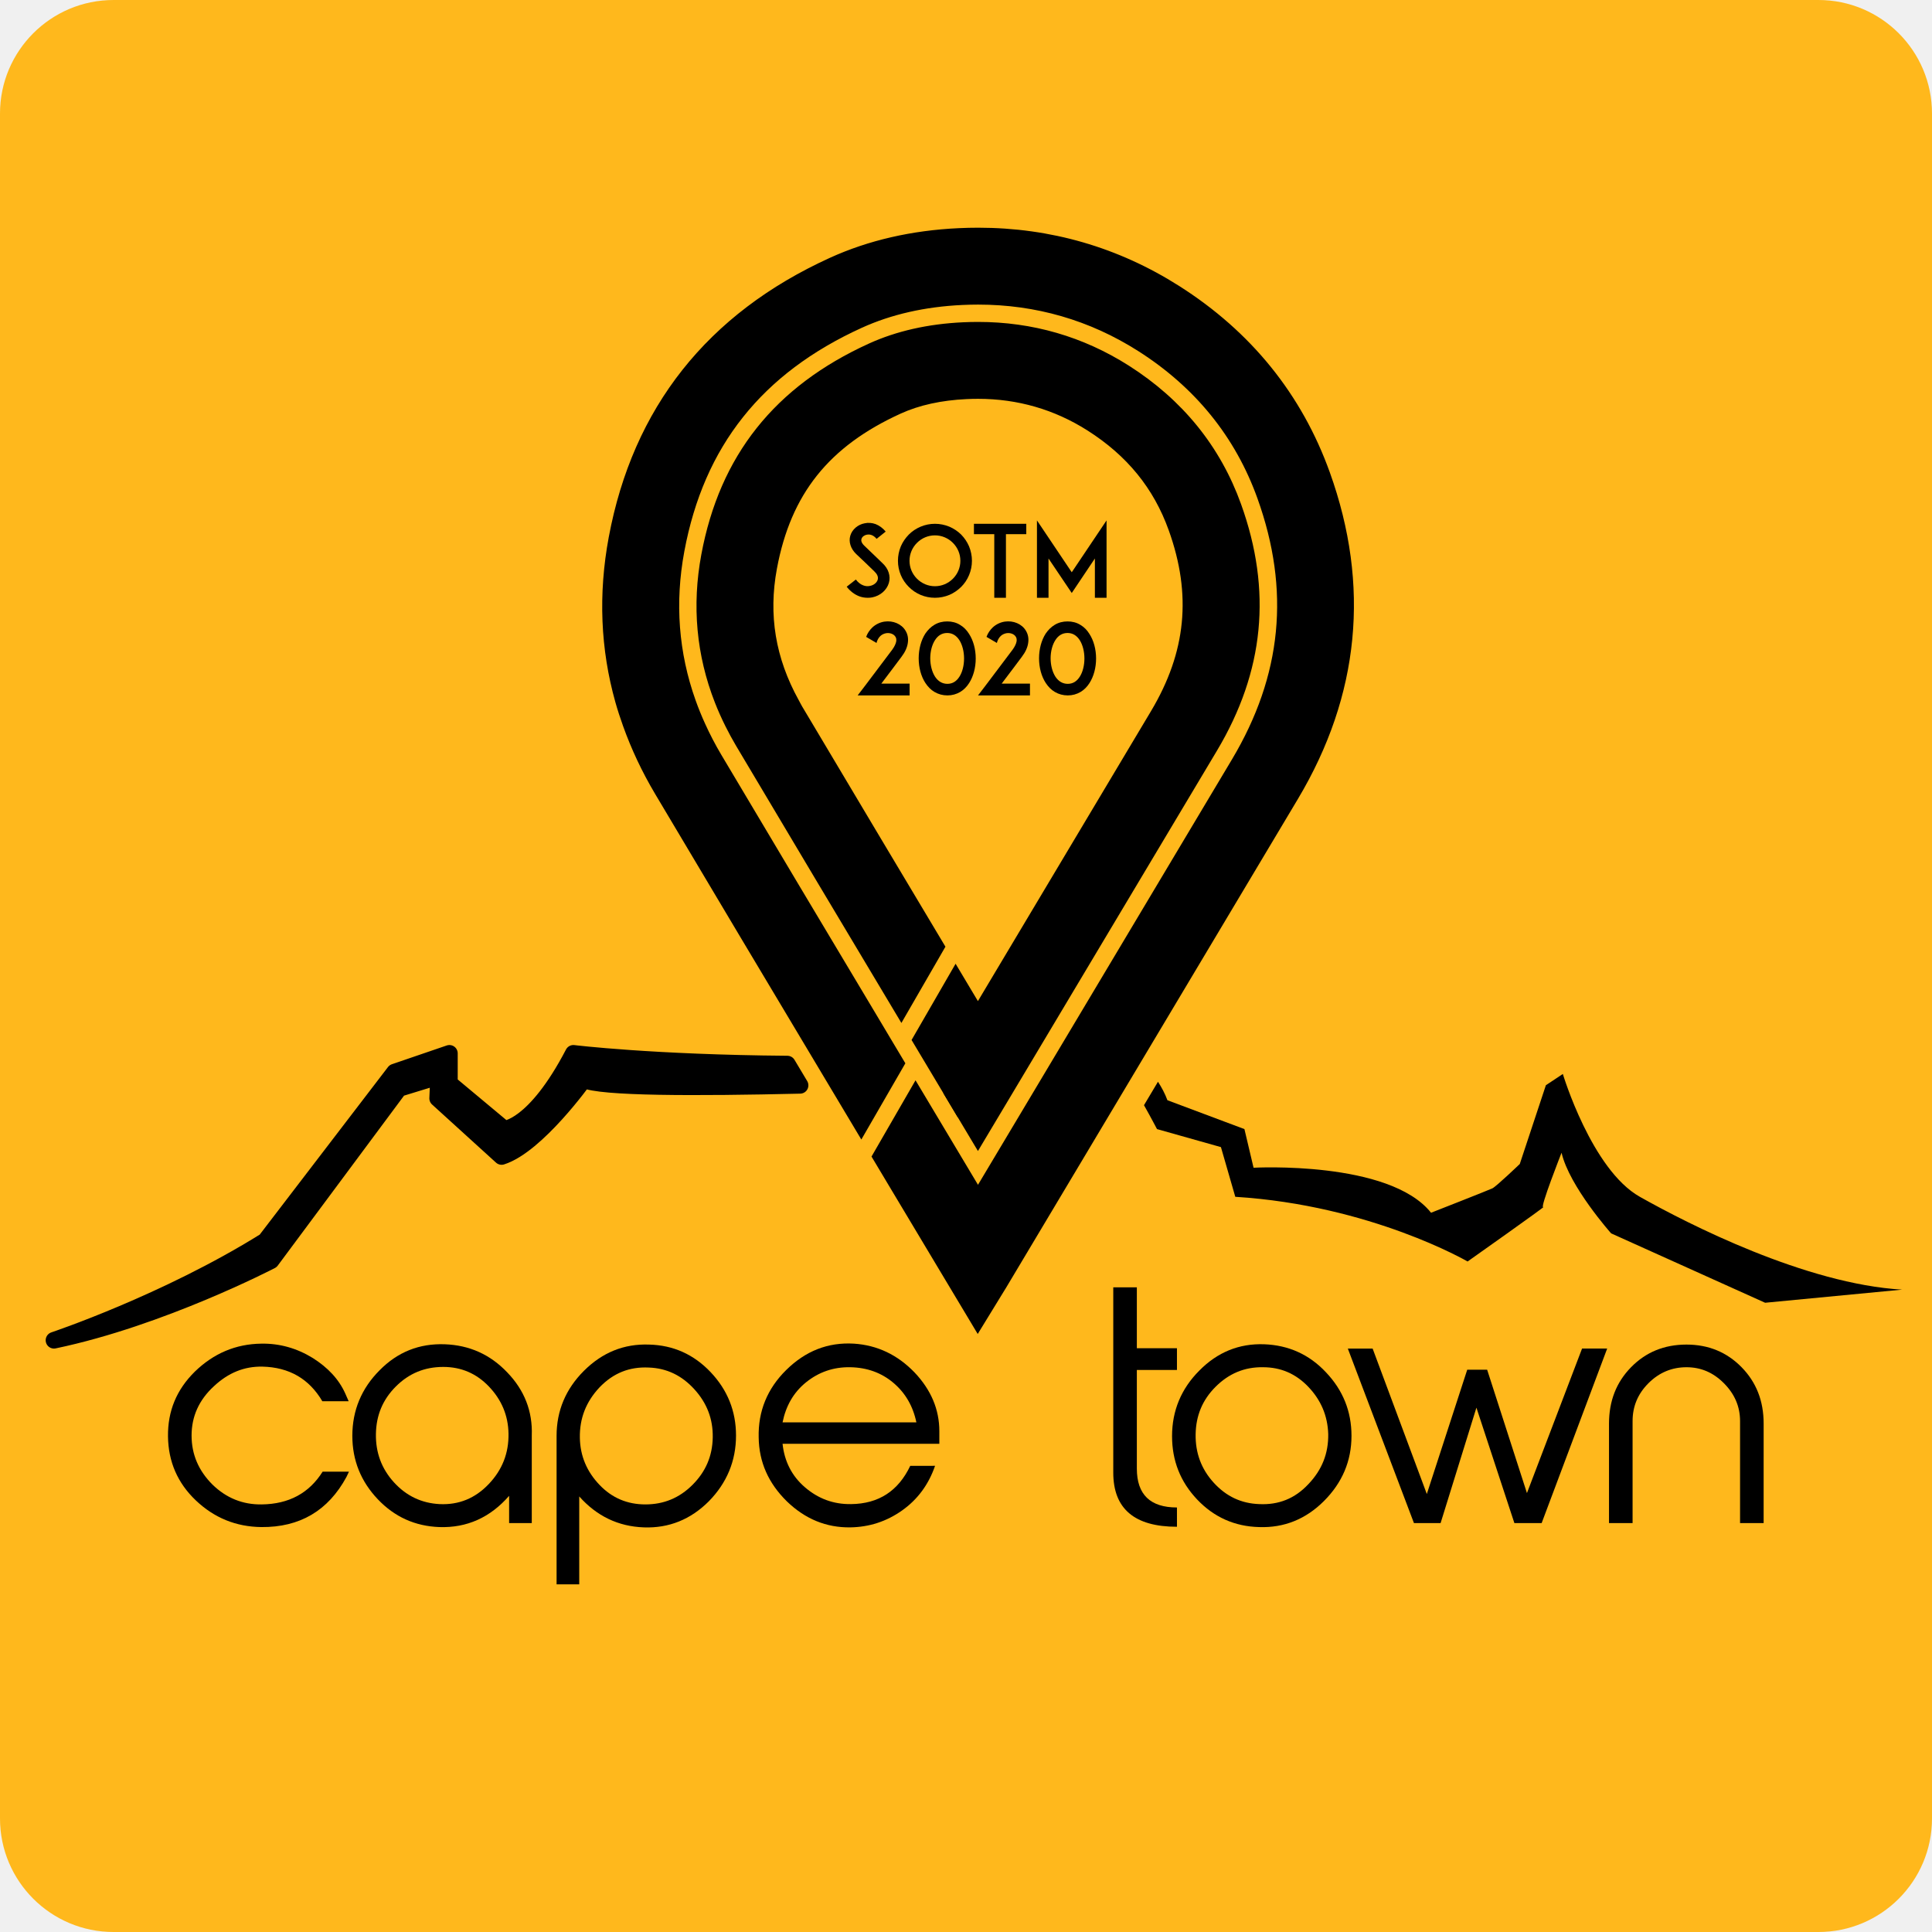
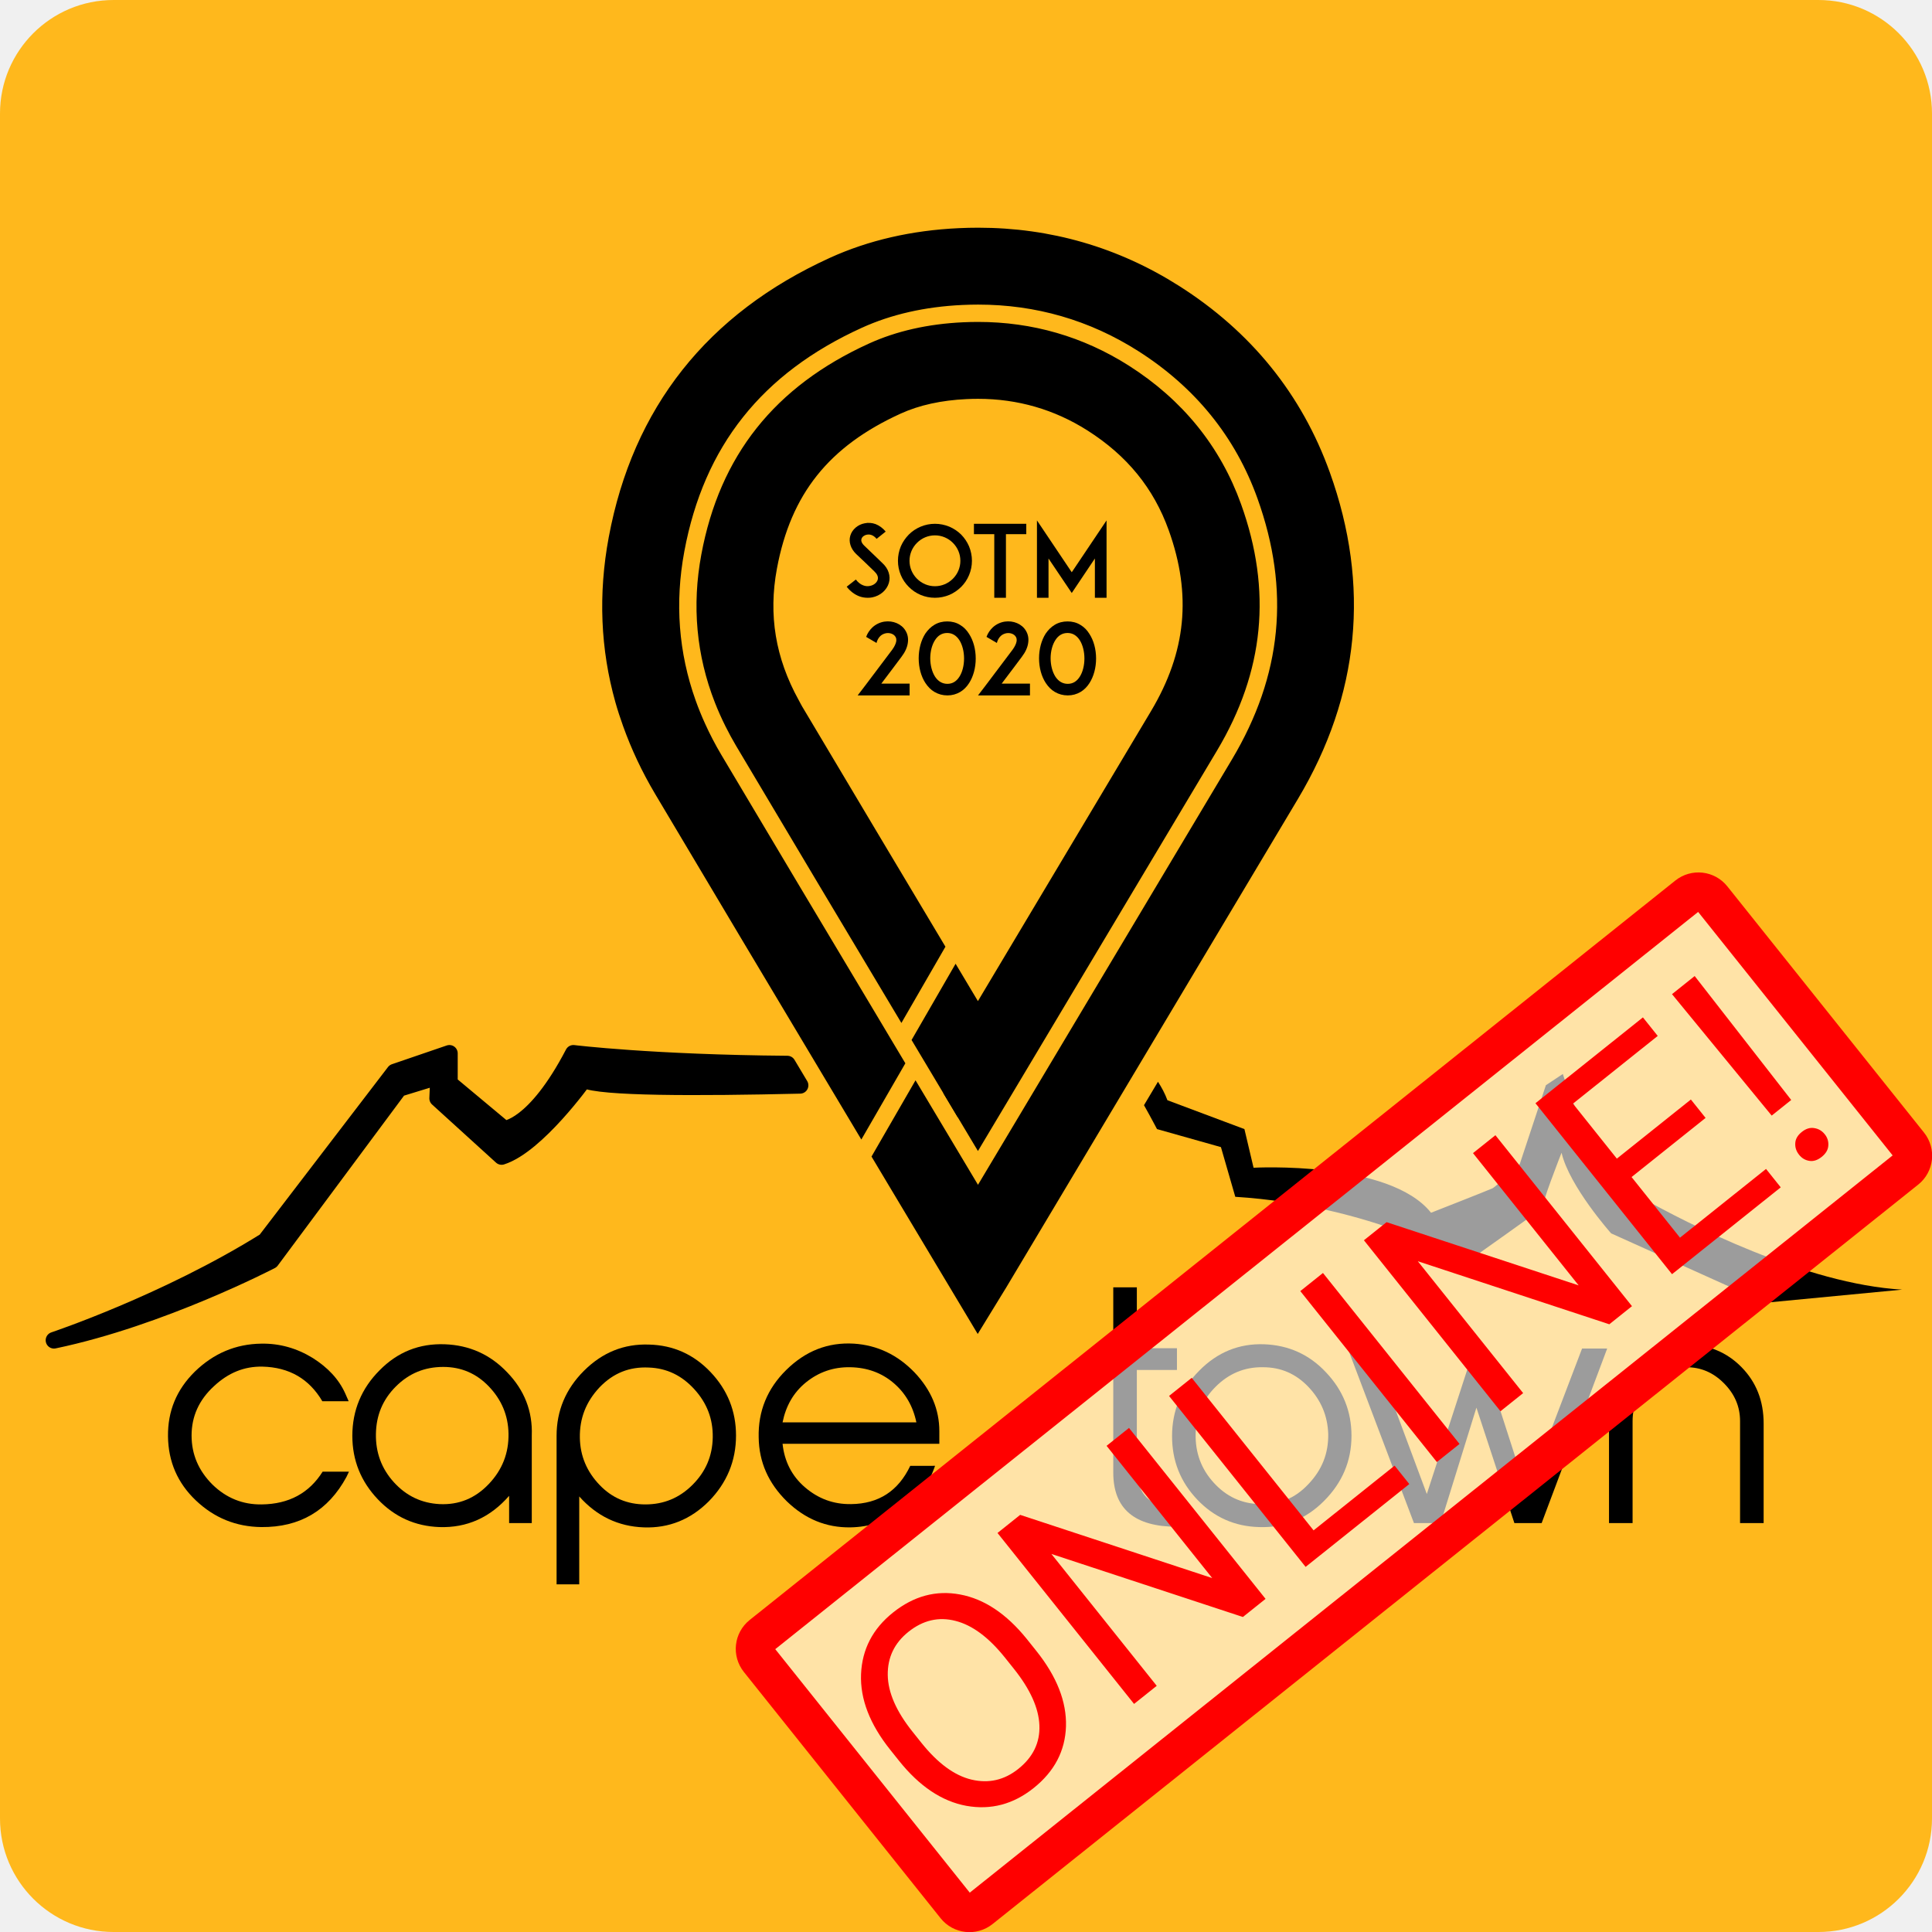
<svg xmlns="http://www.w3.org/2000/svg" viewBox="0 0 310 310" height="310" width="310" xml:space="preserve" id="svg815" version="1.1">
  <defs id="defs819">
    <clipPath id="clipPath833" clipPathUnits="userSpaceOnUse">
      <path id="path831" d="M 0,288 H 560.001 V 0 H 0 Z" />
    </clipPath>
  </defs>
  <g transform="matrix(1.333333,0,0,-1.333333,-150.9979,331.0924)" id="g823">
    <rect style="fill:#ffb81c;fill-opacity:1;stroke-width:0.716" id="rect5915" width="232.5" height="232.5" x="113.248" y="-248.319" transform="scale(1,-1)" rx="13.666" />
    <g transform="translate(228.6748,114.1885)" id="g835">
      <path id="path837" style="fill:none;stroke:#000000;stroke-width:0.626;stroke-linecap:butt;stroke-linejoin:miter;stroke-miterlimit:10;stroke-dasharray:none;stroke-opacity:1" d="M 0,0 C 1.551,0.053 3.043,0.104 4.458,0.153 L 5.925,2.608 C 3.413,2.48 0.976,2.377 -1.373,2.298 Z" />
    </g>
    <g transform="translate(182.2495,121.5586)" id="g839">
      <path id="path841" style="fill:#000000;fill-opacity:1;fill-rule:nonzero;stroke:none" d="m 0,0 c -4.711,-9.027 -8.324,-9.115 -8.324,-9.115 l -6.595,5.504 V 0 l -6.597,-2.257 -15.547,-20.31 c -11.936,-7.448 -25.442,-11.961 -25.442,-11.961 12.935,2.705 26.126,9.581 26.126,9.581 l 15.394,20.717 4.765,1.461 -0.113,-2.648 7.695,-6.995 c 4.241,1.353 9.894,9.252 9.894,9.252 1.944,-0.997 13.577,-0.981 26.025,-0.691 l -1.53,2.559 C 9.412,-1.163 0,0 0,0" />
    </g>
    <g transform="translate(182.2495,121.5586)" id="g843">
      <path id="path845" style="fill:none;stroke:#000000;stroke-width:2;stroke-linecap:round;stroke-linejoin:round;stroke-miterlimit:11;stroke-dasharray:none;stroke-opacity:1" d="m 0,0 c -4.711,-9.027 -8.324,-9.115 -8.324,-9.115 l -6.595,5.504 V 0 l -6.597,-2.257 -15.547,-20.31 c -11.936,-7.448 -25.442,-11.961 -25.442,-11.961 12.935,2.705 26.126,9.581 26.126,9.581 l 15.394,20.717 4.765,1.461 -0.113,-2.648 7.695,-6.995 c 4.241,1.353 9.894,9.252 9.894,9.252 1.944,-0.997 13.577,-0.981 26.025,-0.691 l -1.53,2.559 C 9.412,-1.163 0,0 0,0 Z" />
    </g>
    <g transform="translate(310.5908,104.2939)" id="g847">
      <path id="path849" style="fill:#000000;fill-opacity:1;fill-rule:nonzero;stroke:none" d="m 0,0 c -5.812,3.272 -9.267,14.782 -9.267,14.782 l -2.041,-1.354 -3.141,-9.479 c 0,0 -2.826,-2.708 -3.298,-2.933 -0.471,-0.226 -7.381,-2.934 -7.381,-2.934 -5.025,6.319 -21.359,5.416 -21.359,5.416 l -1.099,4.651 -9.266,3.473 c -0.301,0.813 -0.703,1.557 -1.138,2.224 -0.561,-0.941 -1.122,-1.88 -1.683,-2.821 0.833,-1.471 1.565,-2.876 1.565,-2.876 L -50.413,5.98 -48.686,0 c 16.333,-1.016 27.956,-7.785 27.956,-7.785 0,0 9.58,6.769 9.108,6.544 -0.471,-0.226 2.199,6.545 2.199,6.545 C -8.48,1.241 -3.455,-4.4 -3.455,-4.4 l 18.531,-8.35 16.49,1.58 C 19.945,-10.493 5.811,-3.271 0,0" />
    </g>
    <g transform="translate(272.9287,191.3433)" id="g851">
      <path id="path853" style="fill:#000000;fill-opacity:1;fill-rule:nonzero;stroke:none" d="m 0,0 c -3.343,9.309 -9.393,16.794 -17.979,22.246 -7.267,4.613 -15.339,6.953 -23.991,6.953 -0.769,0 -1.545,-0.018 -2.323,-0.055 -5.608,-0.262 -10.77,-1.449 -15.344,-3.529 -14.645,-6.662 -23.533,-17.886 -26.418,-33.36 -1.261,-6.769 -0.99,-13.357 0.794,-19.692 0.268,-0.951 0.579,-1.895 0.915,-2.834 0.985,-2.751 2.251,-5.453 3.821,-8.095 6.887,-11.598 13.809,-23.176 20.731,-34.755 l 0.433,-0.724 1.665,-2.786 1.665,-2.786 4.868,8.431 c -0.886,1.483 -1.465,2.451 -1.465,2.451 -0.067,0.113 -0.133,0.224 -0.2,0.335 -0.555,0.93 -1.108,1.86 -1.663,2.789 -6.251,10.456 -12.502,20.912 -18.723,31.387 -0.734,1.236 -1.38,2.488 -1.955,3.753 -0.428,0.937 -0.811,1.882 -1.151,2.834 -2.072,5.802 -2.541,11.874 -1.375,18.134 2.379,12.765 9.438,21.655 21.578,27.177 3.585,1.63 7.697,2.564 12.22,2.775 0.647,0.031 1.29,0.046 1.927,0.046 7.012,0 13.55,-1.894 19.432,-5.628 6.955,-4.416 11.845,-10.452 14.534,-17.941 4.003,-11.146 2.989,-21.526 -3.099,-31.733 -8.393,-14.069 -16.793,-28.135 -25.193,-42.2 l -5.692,-9.528 c -0.547,0.915 -4.572,7.649 -7.511,12.565 l -4.867,-8.433 2.464,-4.121 c 1.813,-3.036 3.631,-6.069 5.483,-9.16 l 4.403,-7.35 2.445,3.99 c 0,0 0.562,0.91 0.679,1.107 l 9.897,16.57 c 8.401,14.066 16.803,28.132 25.196,42.204 C 3.569,-26.609 4.848,-13.5 0,0" />
    </g>
    <g transform="translate(272.9287,191.3433)" id="g855">
      <path id="path857" style="fill:none;stroke:#000000;stroke-width:0.75;stroke-linecap:butt;stroke-linejoin:miter;stroke-miterlimit:10;stroke-dasharray:none;stroke-opacity:1" d="m 0,0 c -3.343,9.309 -9.393,16.794 -17.979,22.246 -7.267,4.613 -15.339,6.953 -23.991,6.953 -0.769,0 -1.545,-0.018 -2.323,-0.055 -5.608,-0.262 -10.77,-1.449 -15.344,-3.529 -14.645,-6.662 -23.533,-17.886 -26.418,-33.36 -1.261,-6.769 -0.99,-13.357 0.794,-19.692 0.268,-0.951 0.579,-1.895 0.915,-2.834 0.985,-2.751 2.251,-5.453 3.821,-8.095 6.887,-11.598 13.809,-23.176 20.731,-34.755 l 0.433,-0.724 1.665,-2.786 1.665,-2.786 4.868,8.431 c -0.886,1.483 -1.465,2.451 -1.465,2.451 -0.067,0.113 -0.133,0.224 -0.2,0.335 -0.555,0.93 -1.108,1.86 -1.663,2.789 -6.251,10.456 -12.502,20.912 -18.723,31.387 -0.734,1.236 -1.38,2.488 -1.955,3.753 -0.428,0.937 -0.811,1.882 -1.151,2.834 -2.072,5.802 -2.541,11.874 -1.375,18.134 2.379,12.765 9.438,21.655 21.578,27.177 3.585,1.63 7.697,2.564 12.22,2.775 0.647,0.031 1.29,0.046 1.927,0.046 7.012,0 13.55,-1.894 19.432,-5.628 6.955,-4.416 11.845,-10.452 14.534,-17.941 4.003,-11.146 2.989,-21.526 -3.099,-31.733 -8.393,-14.069 -16.793,-28.135 -25.193,-42.2 l -5.692,-9.528 c -0.547,0.915 -4.572,7.649 -7.511,12.565 l -4.867,-8.433 2.464,-4.121 c 1.813,-3.036 3.631,-6.069 5.483,-9.16 l 4.403,-7.35 2.445,3.99 c 0,0 0.562,0.91 0.679,1.107 l 9.897,16.57 c 8.401,14.066 16.803,28.132 25.196,42.204 C 3.569,-26.609 4.848,-13.5 0,0 Z" />
    </g>
    <g transform="translate(230.9321,127.1133)" id="g859">
      <path id="path861" style="fill:#000000;fill-opacity:1;fill-rule:nonzero;stroke:none" d="m 0,0 -1.155,1.932 c -0.51,0.851 -1.016,1.705 -1.525,2.556 l -4.869,-8.433 0.43,-0.72 7.122,-11.914 3.9,6.529 c 8.186,13.707 16.372,27.414 24.551,41.125 5.627,9.433 6.564,19.025 2.865,29.323 -2.47,6.881 -6.973,12.435 -13.384,16.506 -5.421,3.441 -11.449,5.186 -17.914,5.186 -0.592,0 -1.191,-0.014 -1.794,-0.042 -4.162,-0.194 -7.922,-1.044 -11.178,-2.524 -11.237,-5.112 -17.769,-13.327 -19.965,-25.116 -1.136,-6.091 -0.588,-11.993 1.614,-17.615 0.373,-0.953 0.795,-1.897 1.264,-2.834 0.387,-0.774 0.8,-1.543 1.253,-2.306 6.502,-10.95 13.037,-21.881 19.572,-32.811 l 4.87,8.434 c -5.313,8.89 -10.625,17.78 -15.916,26.683 -0.404,0.679 -0.811,1.356 -1.215,2.036 -0.157,0.265 -0.285,0.532 -0.432,0.798 -2.825,5.119 -3.708,10.38 -2.65,16.057 1.697,9.108 6.362,14.946 15.126,18.933 2.267,1.031 4.977,1.627 8.052,1.77 0.473,0.022 0.939,0.033 1.399,0.033 4.826,0 9.319,-1.299 13.356,-3.861 4.845,-3.077 8.096,-7.068 9.938,-12.201 C 26.14,49.661 25.451,42.642 21.15,35.432 14.104,23.619 7.052,11.809 0,0" />
    </g>
    <g transform="translate(230.9321,127.1133)" id="g863">
      <path id="path865" style="fill:none;stroke:#000000;stroke-width:0.75;stroke-linecap:butt;stroke-linejoin:miter;stroke-miterlimit:10;stroke-dasharray:none;stroke-opacity:1" d="m 0,0 -1.155,1.932 c -0.51,0.851 -1.016,1.705 -1.525,2.556 l -4.869,-8.433 0.43,-0.72 7.122,-11.914 3.9,6.529 c 8.186,13.707 16.372,27.414 24.551,41.125 5.627,9.433 6.564,19.025 2.865,29.323 -2.47,6.881 -6.973,12.435 -13.384,16.506 -5.421,3.441 -11.449,5.186 -17.914,5.186 -0.592,0 -1.191,-0.014 -1.794,-0.042 -4.162,-0.194 -7.922,-1.044 -11.178,-2.524 -11.237,-5.112 -17.769,-13.327 -19.965,-25.116 -1.136,-6.091 -0.588,-11.993 1.614,-17.615 0.373,-0.953 0.795,-1.897 1.264,-2.834 0.387,-0.774 0.8,-1.543 1.253,-2.306 6.502,-10.95 13.037,-21.881 19.572,-32.811 l 4.87,8.434 c -5.313,8.89 -10.625,17.78 -15.916,26.683 -0.404,0.679 -0.811,1.356 -1.215,2.036 -0.157,0.265 -0.285,0.532 -0.432,0.798 -2.825,5.119 -3.708,10.38 -2.65,16.057 1.697,9.108 6.362,14.946 15.126,18.933 2.267,1.031 4.977,1.627 8.052,1.77 0.473,0.022 0.939,0.033 1.399,0.033 4.826,0 9.319,-1.299 13.356,-3.861 4.845,-3.077 8.096,-7.068 9.938,-12.201 C 26.14,49.661 25.451,42.642 21.15,35.432 14.104,23.619 7.052,11.809 0,0 Z" />
    </g>
    <g transform="translate(268.6597,288)" id="g871" />
    <g id="text879" style="font-variant:normal;font-weight:normal;font-stretch:normal;font-size:12px;font-family:ADAM;-inkscape-font-specification:ADAM;writing-mode:lr-tb;fill:#000000;fill-opacity:1;fill-rule:nonzero;stroke:none" transform="matrix(1,0,0,-1,214.5649,176.3809)" aria-label="SOTM 2020">
      <path id="path1555" style="font-style:normal;font-variant:normal;font-weight:normal;font-stretch:normal;font-family:'ADAM.CG PRO';-inkscape-font-specification:'ADAM.CG PRO'" d="M 5.628,-3.036 C 5.496,-3.456 5.232,-3.852 4.848,-4.2 4.656,-4.38 4.392,-4.632 4.176,-4.848 L 2.688,-6.276 C 2.316,-6.636 2.304,-6.912 2.352,-7.08 2.424,-7.332 2.688,-7.536 3,-7.596 3.252,-7.644 3.72,-7.644 4.176,-7.092 L 5.268,-7.968 C 4.92,-8.388 4.512,-8.688 4.056,-8.868 3.624,-9.024 3.168,-9.06 2.736,-8.964 2.34,-8.892 1.968,-8.712 1.668,-8.46 c -0.324,0.276 -0.552,0.612 -0.66,0.996 -0.108,0.36 -0.096,0.756 0.024,1.128 0.12,0.384 0.348,0.744 0.684,1.068 l 1.092,1.032 c 0.048,0.048 0.696,0.684 1.092,1.056 0.252,0.24 0.528,0.6 0.408,1.008 -0.108,0.36 -0.48,0.66 -0.936,0.744 C 3.108,-1.368 2.82,-1.392 2.556,-1.5 2.232,-1.62 1.932,-1.86 1.68,-2.196 l -1.104,0.864 c 0.42,0.54 0.912,0.912 1.476,1.14 C 2.388,-0.06 2.748,0 3.108,0 3.288,0 3.468,-0.012 3.648,-0.048 4.62,-0.24 5.4,-0.924 5.652,-1.788 5.772,-2.196 5.76,-2.628 5.628,-3.036 Z" />
      <path id="path1557" style="font-style:normal;font-variant:normal;font-weight:normal;font-stretch:normal;font-family:'ADAM.CG PRO';-inkscape-font-specification:'ADAM.CG PRO'" d="m 11.196,0 c 0.6,0 1.188,-0.12 1.74,-0.348 0.528,-0.228 0.996,-0.552 1.416,-0.96 0.408,-0.408 0.72,-0.876 0.948,-1.416 0.228,-0.54 0.348,-1.128 0.348,-1.728 0,-0.6 -0.12,-1.188 -0.348,-1.74 -0.228,-0.528 -0.54,-0.996 -0.948,-1.416 -0.42,-0.408 -0.888,-0.72 -1.416,-0.948 -0.552,-0.228 -1.14,-0.348 -1.74,-0.348 -0.6,0 -1.188,0.12 -1.728,0.348 -0.54,0.228 -1.008,0.54 -1.416,0.948 -0.408,0.42 -0.732,0.888 -0.96,1.416 -0.228,0.552 -0.348,1.14 -0.348,1.74 0,0.6 0.12,1.188 0.348,1.728 0.228,0.54 0.552,1.008 0.96,1.416 0.408,0.408 0.876,0.732 1.416,0.96 C 10.008,-0.12 10.596,0 11.196,0 Z m 0,-7.512 c 0.816,0 1.584,0.324 2.16,0.9 0.576,0.576 0.9,1.344 0.9,2.16 0,0.816 -0.324,1.584 -0.9,2.16 -0.576,0.576 -1.344,0.9 -2.16,0.9 -0.816,0 -1.584,-0.324 -2.16,-0.9 -0.576,-0.576 -0.9,-1.344 -0.9,-2.16 0,-0.816 0.324,-1.584 0.9,-2.16 0.576,-0.576 1.344,-0.9 2.16,-0.9 z" />
      <path id="path1559" style="font-style:normal;font-variant:normal;font-weight:normal;font-stretch:normal;font-family:'ADAM.CG PRO';-inkscape-font-specification:'ADAM.CG PRO'" d="m 22.188,-8.904 h -6.3 v 1.248 h 2.448 V 0 h 1.404 v -7.656 h 2.448 z" />
      <path id="path1561" style="font-style:normal;font-variant:normal;font-weight:normal;font-stretch:normal;font-family:'ADAM.CG PRO';-inkscape-font-specification:'ADAM.CG PRO'" d="m 31.848,0 v -9.312 l -4.188,6.24 -4.188,-6.24 V 0 h 1.392 v -4.728 l 2.796,4.152 2.784,-4.152 V 0 Z" />
      <path id="path1563" style="font-style:normal;font-variant:normal;font-weight:normal;font-stretch:normal;font-family:'ADAM.CG PRO';-inkscape-font-specification:'ADAM.CG PRO'" d="M 4.74,10.332 C 5.82,8.916 6.432,8.088 7.188,7.08 c 0.42,-0.552 0.672,-1.116 0.744,-1.644 0.084,-0.54 -0.012,-1.044 -0.276,-1.476 -0.48,-0.816 -1.512,-1.248 -2.544,-1.092 -0.54,0.084 -1.032,0.324 -1.428,0.684 -0.336,0.312 -0.6,0.696 -0.768,1.152 l 1.248,0.732 c 0.084,-0.348 0.252,-0.636 0.468,-0.84 0.192,-0.18 0.432,-0.288 0.696,-0.336 0.468,-0.072 0.924,0.108 1.116,0.432 0.096,0.144 0.12,0.324 0.096,0.54 -0.048,0.288 -0.216,0.648 -0.48,1.008 -0.924,1.236 -1.656,2.208 -3.3,4.38 l -0.864,1.128 h 6.252 v -1.416 z" />
      <path id="path1565" style="font-style:normal;font-variant:normal;font-weight:normal;font-stretch:normal;font-family:'ADAM.CG PRO';-inkscape-font-specification:'ADAM.CG PRO'" d="m 12.696,11.748 c 0.564,0 1.08,-0.144 1.548,-0.42 0.42,-0.252 0.78,-0.612 1.068,-1.068 0.504,-0.792 0.792,-1.836 0.792,-2.952 0,-1.116 -0.288,-2.172 -0.804,-2.964 -0.288,-0.468 -0.648,-0.828 -1.08,-1.08 -0.456,-0.288 -0.984,-0.42 -1.548,-0.42 -0.564,0 -1.092,0.132 -1.56,0.42 -0.42,0.252 -0.78,0.612 -1.08,1.056 -0.504,0.792 -0.792,1.848 -0.792,2.964 0,1.116 0.288,2.172 0.804,2.964 0.3,0.456 0.66,0.828 1.092,1.08 0.468,0.276 0.996,0.42 1.56,0.42 z M 12.672,4.236 c 0.6,0 1.092,0.288 1.464,0.864 0.36,0.564 0.564,1.368 0.564,2.208 0,0.84 -0.204,1.644 -0.564,2.196 C 13.776,10.068 13.296,10.356 12.696,10.356 c -0.612,0 -1.116,-0.3 -1.488,-0.864 -0.36,-0.564 -0.576,-1.368 -0.576,-2.208 0,-0.84 0.216,-1.644 0.576,-2.196 0.36,-0.564 0.852,-0.852 1.464,-0.852 z" />
      <path id="path1567" style="font-style:normal;font-variant:normal;font-weight:normal;font-stretch:normal;font-family:'ADAM.CG PRO';-inkscape-font-specification:'ADAM.CG PRO'" d="m 19.224,10.332 c 1.08,-1.416 1.692,-2.244 2.448,-3.252 0.42,-0.552 0.672,-1.116 0.744,-1.644 0.084,-0.54 -0.012,-1.044 -0.276,-1.476 -0.48,-0.816 -1.512,-1.248 -2.544,-1.092 -0.54,0.084 -1.032,0.324 -1.428,0.684 -0.336,0.312 -0.6,0.696 -0.768,1.152 l 1.248,0.732 c 0.084,-0.348 0.252,-0.636 0.468,-0.84 0.192,-0.18 0.432,-0.288 0.696,-0.336 0.468,-0.072 0.924,0.108 1.116,0.432 0.096,0.144 0.12,0.324 0.096,0.54 -0.048,0.288 -0.216,0.648 -0.48,1.008 -0.924,1.236 -1.656,2.208 -3.3,4.38 l -0.864,1.128 h 6.252 v -1.416 z" />
      <path id="path1569" style="font-style:normal;font-variant:normal;font-weight:normal;font-stretch:normal;font-family:'ADAM.CG PRO';-inkscape-font-specification:'ADAM.CG PRO'" d="m 27.18,11.748 c 0.564,0 1.08,-0.144 1.548,-0.42 0.42,-0.252 0.78,-0.612 1.068,-1.068 0.504,-0.792 0.792,-1.836 0.792,-2.952 0,-1.116 -0.288,-2.172 -0.804,-2.964 -0.288,-0.468 -0.648,-0.828 -1.08,-1.08 -0.456,-0.288 -0.984,-0.42 -1.548,-0.42 -0.564,0 -1.092,0.132 -1.56,0.42 -0.42,0.252 -0.78,0.612 -1.08,1.056 -0.504,0.792 -0.792,1.848 -0.792,2.964 0,1.116 0.288,2.172 0.804,2.964 0.3,0.456 0.66,0.828 1.092,1.08 0.468,0.276 0.996,0.42 1.56,0.42 z m -0.024,-7.512 c 0.6,0 1.092,0.288 1.464,0.864 0.36,0.564 0.564,1.368 0.564,2.208 0,0.84 -0.204,1.644 -0.564,2.196 -0.36,0.564 -0.84,0.852 -1.44,0.852 -0.612,0 -1.116,-0.3 -1.488,-0.864 -0.36,-0.564 -0.576,-1.368 -0.576,-2.208 0,-0.84 0.216,-1.644 0.576,-2.196 0.36,-0.564 0.852,-0.852 1.464,-0.852 z" />
    </g>
    <g id="text883" style="font-variant:normal;font-weight:normal;font-stretch:normal;font-size:36.849px;font-family:abeatbyKai;-inkscape-font-specification:AbeatbyKai;writing-mode:lr-tb;fill:#000000;fill-opacity:1;fill-rule:nonzero;stroke:none" transform="matrix(1,0,0,-1,133.4663,64.3281)" aria-label="cape town">
      <path id="path1538" d="m 21.778,-6.891 h -3.169 c -1.621,2.579 -4.053,3.906 -7.333,3.943 C 8.991,-2.911 7.001,-3.722 5.343,-5.343 3.685,-7.001 2.837,-8.954 2.837,-11.239 c 0,-2.285 0.884,-4.275 2.69,-5.933 1.732,-1.621 3.648,-2.395 5.822,-2.358 3.243,0.074 5.638,1.474 7.222,4.164 h 3.169 l -0.405,-0.921 c -0.774,-1.732 -2.1,-3.132 -3.906,-4.275 -1.916,-1.179 -3.98,-1.769 -6.191,-1.732 -3.095,0.037 -5.749,1.179 -7.996,3.353 -2.211,2.174 -3.28,4.754 -3.243,7.812 0.037,3.022 1.142,5.601 3.353,7.702 2.211,2.1 4.827,3.169 7.886,3.206 4.606,0.037 8.033,-1.953 10.244,-6.043 z" />
      <path id="path1540" d="m 43.777,-11.092 v -0.147 c 0.111,-2.911 -0.884,-5.454 -2.948,-7.591 -2.064,-2.174 -4.569,-3.28 -7.517,-3.39 -3.058,-0.111 -5.675,0.921 -7.849,3.132 -2.174,2.174 -3.28,4.827 -3.28,7.886 0,2.948 1.032,5.491 3.058,7.628 2.027,2.137 4.496,3.243 7.407,3.353 3.316,0.111 6.117,-1.142 8.402,-3.759 v 3.28 h 2.727 z m -16.361,-6.043 c 1.585,-1.585 3.464,-2.358 5.712,-2.358 2.137,0 3.98,0.774 5.491,2.358 1.511,1.585 2.322,3.464 2.358,5.675 0.037,2.322 -0.737,4.348 -2.395,6.08 -1.621,1.695 -3.574,2.506 -5.896,2.395 -2.137,-0.111 -3.98,-0.958 -5.491,-2.616 -1.511,-1.658 -2.211,-3.611 -2.174,-5.822 0.037,-2.248 0.811,-4.127 2.395,-5.712 z" />
      <path id="path1542" d="m 49.489,-3.906 c 2.1,2.358 4.68,3.611 7.775,3.722 3.022,0.111 5.638,-0.958 7.812,-3.132 2.174,-2.211 3.28,-4.864 3.28,-7.923 0,-2.948 -1.032,-5.491 -3.058,-7.628 -2.027,-2.137 -4.496,-3.243 -7.407,-3.316 -3.022,-0.111 -5.638,0.958 -7.849,3.169 -2.174,2.174 -3.28,4.79 -3.28,7.812 0,0.037 0,0.147 0,0.147 V 6.67 h 2.727 z M 63.344,-16.803 c 1.511,1.658 2.248,3.574 2.211,5.785 -0.037,2.248 -0.848,4.127 -2.432,5.712 -1.585,1.585 -3.464,2.358 -5.675,2.358 -2.174,0 -4.017,-0.774 -5.527,-2.358 -1.511,-1.585 -2.322,-3.464 -2.358,-5.675 -0.037,-2.322 0.737,-4.311 2.358,-6.043 1.658,-1.732 3.611,-2.506 5.933,-2.395 2.174,0.074 3.98,0.958 5.491,2.616 z" />
      <path id="path1544" d="m 89.323,-7.591 c -1.437,3.022 -3.795,4.569 -7.112,4.606 -2.137,0.037 -3.98,-0.663 -5.564,-2.027 -1.585,-1.363 -2.469,-3.132 -2.69,-5.233 h 18.867 v -1.511 c 0,-2.616 -0.995,-4.975 -2.985,-7.075 -2.064,-2.137 -4.496,-3.28 -7.296,-3.464 -3.132,-0.184 -5.822,0.884 -8.144,3.169 -2.285,2.248 -3.39,4.975 -3.316,8.107 0.037,2.985 1.179,5.527 3.39,7.702 2.211,2.137 4.754,3.169 7.628,3.132 2.285,-0.037 4.348,-0.7 6.228,-2.027 1.879,-1.327 3.206,-3.132 3.98,-5.38 z m -15.366,-5.233 c 0.405,-1.99 1.327,-3.611 2.837,-4.827 1.511,-1.216 3.28,-1.842 5.306,-1.806 2.027,0.037 3.759,0.663 5.196,1.879 1.437,1.216 2.358,2.801 2.764,4.754 z" />
      <path id="path1546" d="m 121.419,-2.579 c -3.206,0 -4.827,-1.548 -4.827,-4.68 V -19.125 h 4.827 v -2.616 h -4.827 v -7.333 h -2.837 v 22.294 c 0,4.348 2.543,6.522 7.665,6.522 z" />
      <path id="path1548" d="m 142.423,-11.202 c 0,-2.948 -1.032,-5.491 -3.058,-7.628 -2.027,-2.174 -4.532,-3.28 -7.444,-3.39 -3.022,-0.111 -5.638,0.958 -7.812,3.169 -2.174,2.174 -3.28,4.827 -3.28,7.886 0,2.948 0.995,5.491 3.022,7.628 2.027,2.137 4.532,3.243 7.444,3.316 3.022,0.111 5.638,-0.958 7.812,-3.132 2.211,-2.211 3.316,-4.827 3.316,-7.849 z m -16.582,5.638 c -1.511,-1.658 -2.211,-3.611 -2.174,-5.822 0.037,-2.248 0.811,-4.127 2.395,-5.712 1.585,-1.585 3.464,-2.395 5.712,-2.358 2.137,0 3.943,0.774 5.454,2.358 1.511,1.585 2.322,3.464 2.395,5.675 0.037,2.322 -0.737,4.311 -2.395,6.043 -1.621,1.732 -3.574,2.506 -5.896,2.395 -2.174,-0.074 -3.98,-0.921 -5.491,-2.579 z" />
      <path id="path1550" d="m 173.192,-21.704 h -3.022 l -6.633,17.393 -4.79,-14.85 h -2.395 l -4.864,14.961 -6.522,-17.503 h -2.985 l 7.959,21.004 h 3.206 l 4.311,-13.892 4.569,13.892 h 3.28 z" />
      <path id="path1552" d="m 192.022,-12.676 c 0,-2.727 -0.884,-4.975 -2.653,-6.78 -1.769,-1.806 -3.98,-2.727 -6.633,-2.727 -2.69,0 -4.901,0.921 -6.67,2.727 -1.769,1.806 -2.653,4.053 -2.653,6.78 v 11.976 h 2.837 V -12.971 c 0,-1.769 0.626,-3.28 1.916,-4.569 1.29,-1.29 2.837,-1.916 4.569,-1.916 1.732,0 3.206,0.626 4.496,1.916 1.29,1.29 1.953,2.801 1.953,4.569 v 12.271 h 2.837 z" />
    </g>
+     <g id="g1382" transform="matrix(0.9645721,0.7705372,-0.7705372,0.9645721,386.5186,-68.7831)">
+       <rect ry="1.714" transform="scale(1,-1)" y="-167.96" x="-55.81" height="34.156" width="118.919" id="rect1377" style="fill:#ffffff;fill-opacity:0.611;stroke:#ff0000;stroke-width:3.778;stroke-miterlimit:4;stroke-dasharray:none;stroke-opacity:1" />
+       <text transform="scale(1,-1)" id="text1375" y="-140.069" x="-53.034" style="font-style:normal;font-weight:normal;font-size:30px;line-height:1.25;font-family:sans-serif;letter-spacing:0px;word-spacing:0px;fill:#000000;fill-opacity:1;stroke:none;stroke-width:0.75" xml:space="preserve">
+         <tspan style="font-style:normal;font-variant:normal;font-weight:normal;font-stretch:normal;font-family:Roboto;-inkscape-font-specification:Roboto;fill:#ff0000;fill-opacity:1;stroke-width:0.75" y="-140.069" x="-53.034" id="tspan1373">ONLINE!</tspan>
+       </text>
+     </g>
  </g>
</svg>
